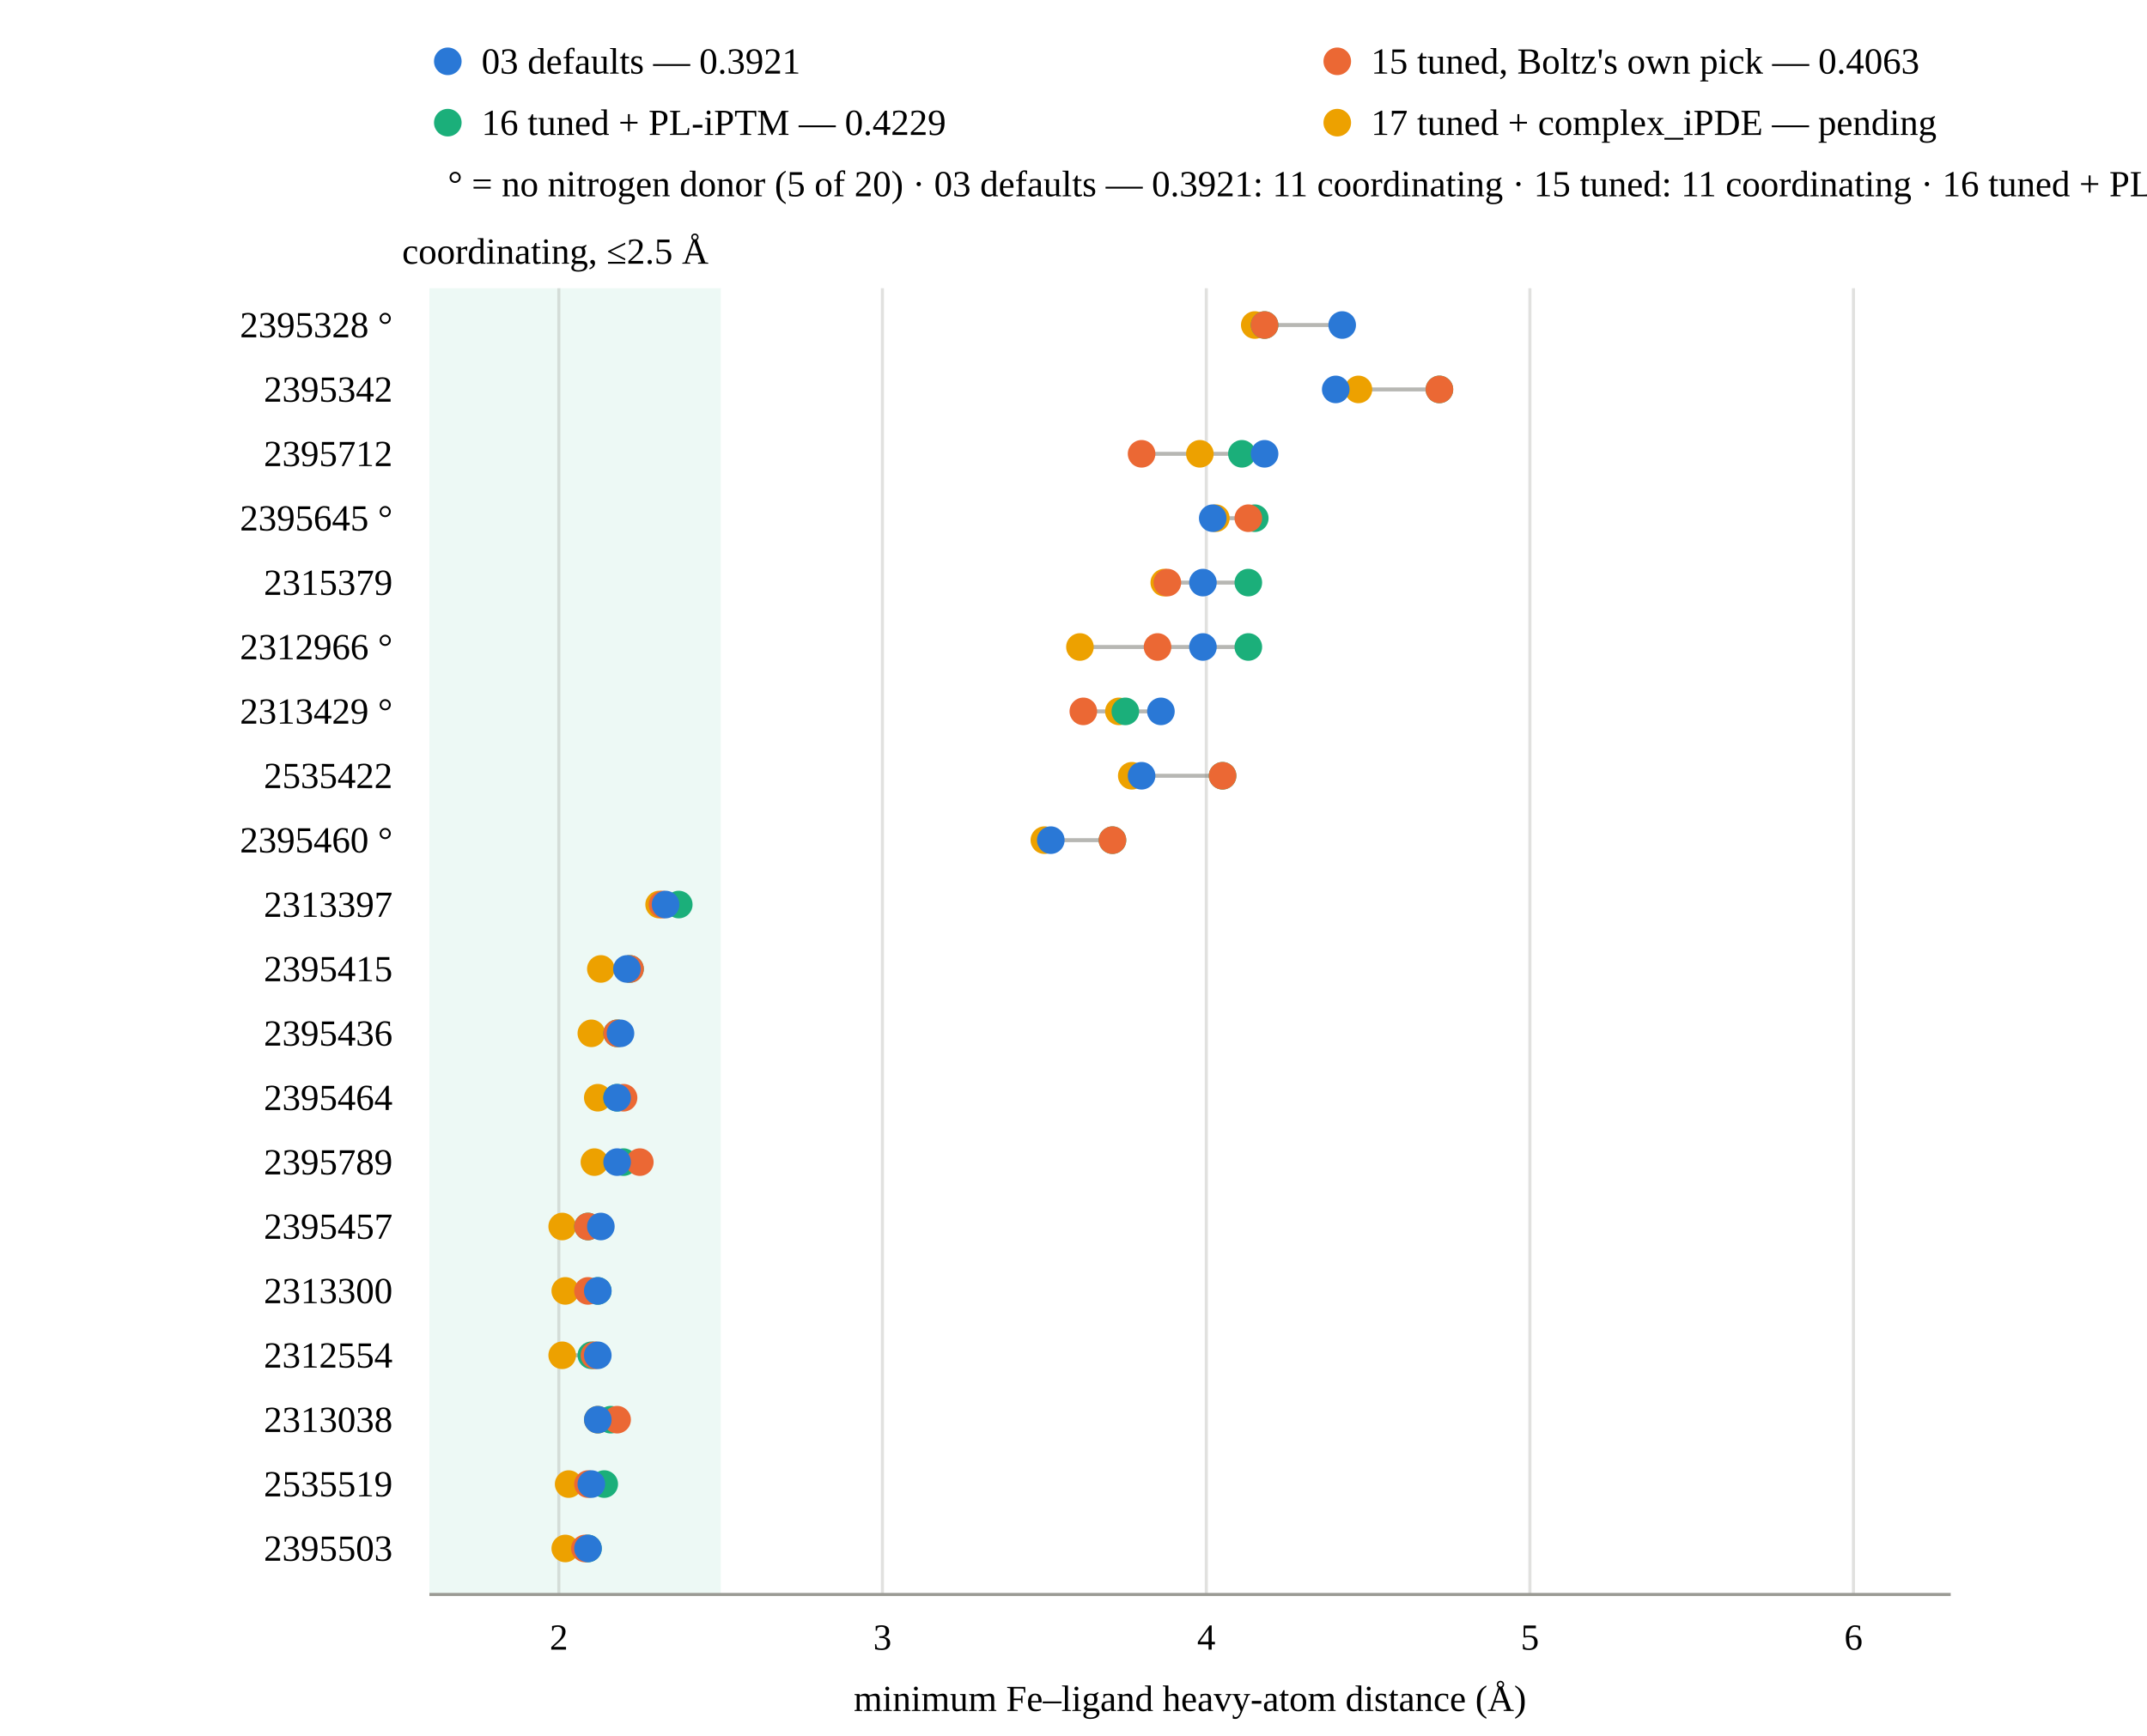
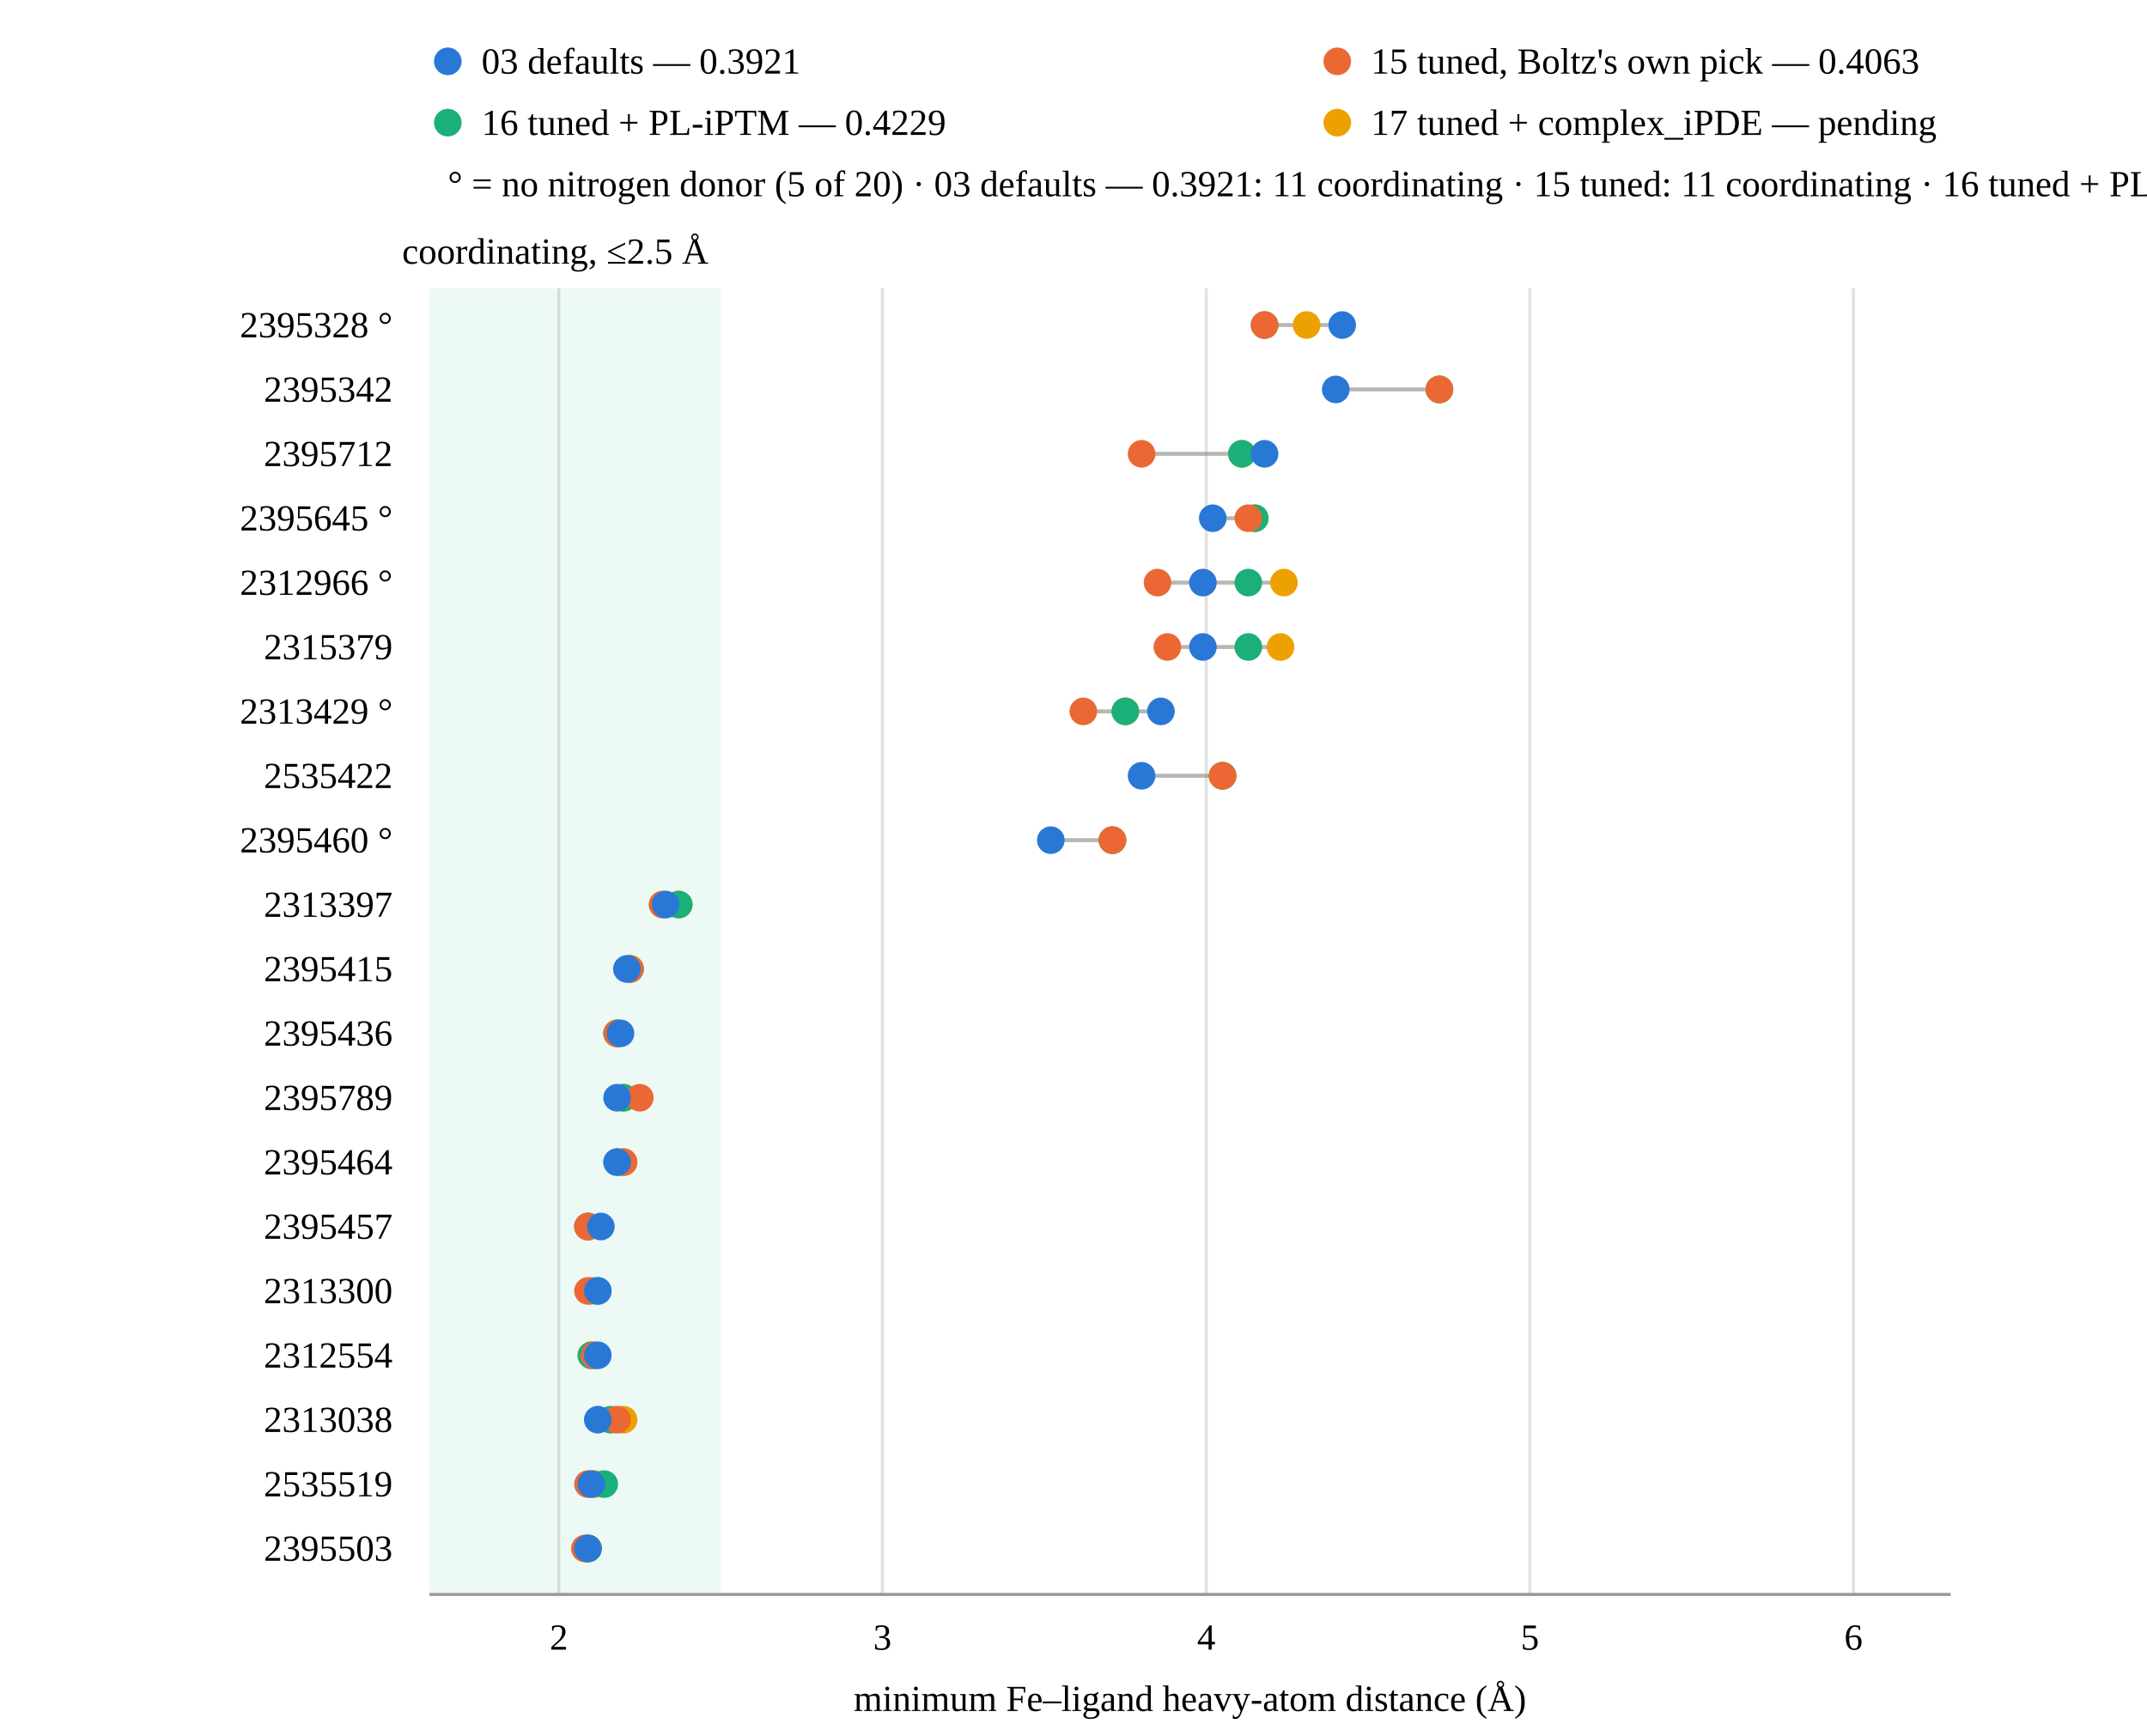
<svg xmlns="http://www.w3.org/2000/svg" viewBox="0 0 700 566" role="img">
  <rect x="140.0" y="94" width="95.0" height="426" fill="#1baf7a" opacity="0.08" />
  <text x="231.0" y="86" text-anchor="end" class="ts">coordinating, ≤2.5 Å</text>
  <line x1="182.2" y1="94" x2="182.2" y2="520" stroke="#9a9a94" stroke-opacity="0.3" />
  <text x="182.2" y="538" text-anchor="middle" class="ts">2</text>
  <line x1="287.7" y1="94" x2="287.7" y2="520" stroke="#9a9a94" stroke-opacity="0.3" />
  <text x="287.7" y="538" text-anchor="middle" class="ts">3</text>
  <line x1="393.3" y1="94" x2="393.3" y2="520" stroke="#9a9a94" stroke-opacity="0.3" />
  <text x="393.3" y="538" text-anchor="middle" class="ts">4</text>
  <line x1="498.8" y1="94" x2="498.8" y2="520" stroke="#9a9a94" stroke-opacity="0.3" />
  <text x="498.8" y="538" text-anchor="middle" class="ts">5</text>
  <line x1="604.3" y1="94" x2="604.3" y2="520" stroke="#9a9a94" stroke-opacity="0.3" />
  <text x="604.3" y="538" text-anchor="middle" class="ts">6</text>
  <text x="128" y="110" text-anchor="end" class="ts">2395328 °</text>
-   <line x1="409.1" y1="106" x2="437.6" y2="106" stroke="#888780" stroke-width="1.3" stroke-opacity="0.6" />
-   <circle cx="409.1" cy="106" r="4.5" fill="#eda100" />
+   <line x1="412.3" y1="106" x2="437.6" y2="106" stroke="#888780" stroke-width="1.3" stroke-opacity="0.6" />
+   <circle cx="426.0" cy="106" r="4.5" fill="#eda100" />
  <circle cx="412.3" cy="106" r="4.5" fill="#1baf7a" />
  <circle cx="412.3" cy="106" r="4.5" fill="#eb6834" />
  <circle cx="437.6" cy="106" r="4.5" fill="#2a78d6" />
  <text x="128" y="131" text-anchor="end" class="ts">2395342</text>
  <line x1="435.5" y1="127" x2="469.3" y2="127" stroke="#888780" stroke-width="1.3" stroke-opacity="0.6" />
-   <circle cx="442.9" cy="127" r="4.5" fill="#eda100" />
+   <circle cx="469.3" cy="127" r="4.5" fill="#eda100" />
  <circle cx="469.3" cy="127" r="4.5" fill="#1baf7a" />
  <circle cx="469.3" cy="127" r="4.5" fill="#eb6834" />
  <circle cx="435.5" cy="127" r="4.5" fill="#2a78d6" />
  <text x="128" y="152" text-anchor="end" class="ts">2395712</text>
  <line x1="372.2" y1="148" x2="412.3" y2="148" stroke="#888780" stroke-width="1.3" stroke-opacity="0.6" />
-   <circle cx="391.2" cy="148" r="4.5" fill="#eda100" />
+   <circle cx="404.9" cy="148" r="4.5" fill="#eda100" />
  <circle cx="404.9" cy="148" r="4.5" fill="#1baf7a" />
  <circle cx="372.2" cy="148" r="4.5" fill="#eb6834" />
  <circle cx="412.3" cy="148" r="4.5" fill="#2a78d6" />
  <text x="128" y="173" text-anchor="end" class="ts">2395645 °</text>
  <line x1="395.4" y1="169" x2="409.1" y2="169" stroke="#888780" stroke-width="1.3" stroke-opacity="0.6" />
-   <circle cx="396.4" cy="169" r="4.5" fill="#eda100" />
+   <circle cx="409.1" cy="169" r="4.5" fill="#eda100" />
  <circle cx="409.1" cy="169" r="4.5" fill="#1baf7a" />
  <circle cx="407.0" cy="169" r="4.5" fill="#eb6834" />
  <circle cx="395.4" cy="169" r="4.5" fill="#2a78d6" />
-   <text x="128" y="194" text-anchor="end" class="ts">2315379</text>
-   <line x1="379.6" y1="190" x2="407.0" y2="190" stroke="#888780" stroke-width="1.3" stroke-opacity="0.6" />
-   <circle cx="379.6" cy="190" r="4.5" fill="#eda100" />
+   <text x="128" y="194" text-anchor="end" class="ts">2312966 °</text>
+   <line x1="377.4" y1="190" x2="418.6" y2="190" stroke="#888780" stroke-width="1.3" stroke-opacity="0.6" />
+   <circle cx="418.6" cy="190" r="4.5" fill="#eda100" />
  <circle cx="407.0" cy="190" r="4.5" fill="#1baf7a" />
-   <circle cx="380.6" cy="190" r="4.5" fill="#eb6834" />
+   <circle cx="377.4" cy="190" r="4.5" fill="#eb6834" />
  <circle cx="392.2" cy="190" r="4.5" fill="#2a78d6" />
-   <text x="128" y="215" text-anchor="end" class="ts">2312966 °</text>
-   <line x1="352.1" y1="211" x2="407.0" y2="211" stroke="#888780" stroke-width="1.3" stroke-opacity="0.6" />
-   <circle cx="352.1" cy="211" r="4.5" fill="#eda100" />
+   <text x="128" y="215" text-anchor="end" class="ts">2315379</text>
+   <line x1="380.6" y1="211" x2="417.5" y2="211" stroke="#888780" stroke-width="1.3" stroke-opacity="0.6" />
+   <circle cx="417.5" cy="211" r="4.5" fill="#eda100" />
  <circle cx="407.0" cy="211" r="4.5" fill="#1baf7a" />
-   <circle cx="377.4" cy="211" r="4.5" fill="#eb6834" />
+   <circle cx="380.6" cy="211" r="4.5" fill="#eb6834" />
  <circle cx="392.2" cy="211" r="4.5" fill="#2a78d6" />
  <text x="128" y="236" text-anchor="end" class="ts">2313429 °</text>
  <line x1="353.2" y1="232" x2="378.5" y2="232" stroke="#888780" stroke-width="1.3" stroke-opacity="0.6" />
-   <circle cx="364.8" cy="232" r="4.5" fill="#eda100" />
+   <circle cx="366.9" cy="232" r="4.5" fill="#eda100" />
  <circle cx="366.9" cy="232" r="4.5" fill="#1baf7a" />
  <circle cx="353.2" cy="232" r="4.5" fill="#eb6834" />
  <circle cx="378.5" cy="232" r="4.5" fill="#2a78d6" />
  <text x="128" y="257" text-anchor="end" class="ts">2535422</text>
-   <line x1="369.0" y1="253" x2="398.6" y2="253" stroke="#888780" stroke-width="1.3" stroke-opacity="0.6" />
-   <circle cx="369.0" cy="253" r="4.5" fill="#eda100" />
+   <line x1="372.2" y1="253" x2="398.6" y2="253" stroke="#888780" stroke-width="1.3" stroke-opacity="0.6" />
+   <circle cx="398.6" cy="253" r="4.5" fill="#eda100" />
  <circle cx="398.6" cy="253" r="4.5" fill="#1baf7a" />
  <circle cx="398.6" cy="253" r="4.5" fill="#eb6834" />
  <circle cx="372.2" cy="253" r="4.5" fill="#2a78d6" />
  <text x="128" y="278" text-anchor="end" class="ts">2395460 °</text>
-   <line x1="340.5" y1="274" x2="362.7" y2="274" stroke="#888780" stroke-width="1.3" stroke-opacity="0.6" />
-   <circle cx="340.5" cy="274" r="4.5" fill="#eda100" />
+   <line x1="342.6" y1="274" x2="362.7" y2="274" stroke="#888780" stroke-width="1.3" stroke-opacity="0.6" />
+   <circle cx="362.7" cy="274" r="4.5" fill="#eda100" />
  <circle cx="362.7" cy="274" r="4.5" fill="#1baf7a" />
  <circle cx="362.7" cy="274" r="4.5" fill="#eb6834" />
  <circle cx="342.6" cy="274" r="4.5" fill="#2a78d6" />
  <text x="128" y="299" text-anchor="end" class="ts">2313397</text>
-   <line x1="214.9" y1="295" x2="221.3" y2="295" stroke="#888780" stroke-width="1.3" stroke-opacity="0.6" />
-   <circle cx="214.9" cy="295" r="4.5" fill="#eda100" />
+   <line x1="216.0" y1="295" x2="221.3" y2="295" stroke="#888780" stroke-width="1.3" stroke-opacity="0.6" />
+   <circle cx="221.3" cy="295" r="4.5" fill="#eda100" />
  <circle cx="221.3" cy="295" r="4.5" fill="#1baf7a" />
  <circle cx="216.0" cy="295" r="4.5" fill="#eb6834" />
  <circle cx="217.0" cy="295" r="4.5" fill="#2a78d6" />
  <text x="128" y="320" text-anchor="end" class="ts">2395415</text>
-   <line x1="195.9" y1="316" x2="205.4" y2="316" stroke="#888780" stroke-width="1.3" stroke-opacity="0.6" />
-   <circle cx="195.9" cy="316" r="4.5" fill="#eda100" />
+   <circle cx="205.4" cy="316" r="4.5" fill="#eda100" />
  <circle cx="205.4" cy="316" r="4.5" fill="#1baf7a" />
  <circle cx="205.4" cy="316" r="4.5" fill="#eb6834" />
  <circle cx="204.4" cy="316" r="4.5" fill="#2a78d6" />
  <text x="128" y="341" text-anchor="end" class="ts">2395436</text>
-   <line x1="192.8" y1="337" x2="202.3" y2="337" stroke="#888780" stroke-width="1.3" stroke-opacity="0.6" />
-   <circle cx="192.8" cy="337" r="4.5" fill="#eda100" />
+   <circle cx="201.2" cy="337" r="4.5" fill="#eda100" />
  <circle cx="201.2" cy="337" r="4.5" fill="#1baf7a" />
  <circle cx="201.2" cy="337" r="4.5" fill="#eb6834" />
  <circle cx="202.3" cy="337" r="4.5" fill="#2a78d6" />
-   <text x="128" y="362" text-anchor="end" class="ts">2395464</text>
-   <line x1="194.9" y1="358" x2="203.3" y2="358" stroke="#888780" stroke-width="1.3" stroke-opacity="0.6" />
-   <circle cx="194.9" cy="358" r="4.5" fill="#eda100" />
-   <circle cx="201.2" cy="358" r="4.5" fill="#1baf7a" />
-   <circle cx="203.3" cy="358" r="4.5" fill="#eb6834" />
+   <text x="128" y="362" text-anchor="end" class="ts">2395789</text>
+   <line x1="201.2" y1="358" x2="208.6" y2="358" stroke="#888780" stroke-width="1.3" stroke-opacity="0.6" />
+   <circle cx="203.3" cy="358" r="4.5" fill="#eda100" />
+   <circle cx="203.3" cy="358" r="4.5" fill="#1baf7a" />
+   <circle cx="208.6" cy="358" r="4.5" fill="#eb6834" />
  <circle cx="201.2" cy="358" r="4.5" fill="#2a78d6" />
-   <text x="128" y="383" text-anchor="end" class="ts">2395789</text>
-   <line x1="193.8" y1="379" x2="208.6" y2="379" stroke="#888780" stroke-width="1.3" stroke-opacity="0.6" />
-   <circle cx="193.8" cy="379" r="4.5" fill="#eda100" />
-   <circle cx="203.3" cy="379" r="4.5" fill="#1baf7a" />
-   <circle cx="208.6" cy="379" r="4.5" fill="#eb6834" />
+   <text x="128" y="383" text-anchor="end" class="ts">2395464</text>
+   <line x1="201.2" y1="379" x2="203.3" y2="379" stroke="#888780" stroke-width="1.3" stroke-opacity="0.6" />
+   <circle cx="203.3" cy="379" r="4.5" fill="#eda100" />
+   <circle cx="201.2" cy="379" r="4.5" fill="#1baf7a" />
+   <circle cx="203.3" cy="379" r="4.5" fill="#eb6834" />
  <circle cx="201.2" cy="379" r="4.5" fill="#2a78d6" />
  <text x="128" y="404" text-anchor="end" class="ts">2395457</text>
-   <line x1="183.3" y1="400" x2="195.9" y2="400" stroke="#888780" stroke-width="1.3" stroke-opacity="0.6" />
-   <circle cx="183.3" cy="400" r="4.5" fill="#eda100" />
+   <line x1="191.7" y1="400" x2="195.9" y2="400" stroke="#888780" stroke-width="1.3" stroke-opacity="0.6" />
+   <circle cx="191.7" cy="400" r="4.5" fill="#eda100" />
  <circle cx="191.7" cy="400" r="4.5" fill="#1baf7a" />
  <circle cx="191.7" cy="400" r="4.5" fill="#eb6834" />
  <circle cx="195.9" cy="400" r="4.5" fill="#2a78d6" />
  <text x="128" y="425" text-anchor="end" class="ts">2313300</text>
-   <line x1="184.3" y1="421" x2="194.9" y2="421" stroke="#888780" stroke-width="1.3" stroke-opacity="0.6" />
-   <circle cx="184.3" cy="421" r="4.5" fill="#eda100" />
+   <line x1="191.7" y1="421" x2="194.9" y2="421" stroke="#888780" stroke-width="1.3" stroke-opacity="0.6" />
+   <circle cx="192.8" cy="421" r="4.5" fill="#eda100" />
  <circle cx="194.9" cy="421" r="4.5" fill="#1baf7a" />
  <circle cx="191.7" cy="421" r="4.5" fill="#eb6834" />
  <circle cx="194.9" cy="421" r="4.5" fill="#2a78d6" />
  <text x="128" y="446" text-anchor="end" class="ts">2312554</text>
-   <line x1="183.3" y1="442" x2="194.9" y2="442" stroke="#888780" stroke-width="1.3" stroke-opacity="0.6" />
-   <circle cx="183.3" cy="442" r="4.5" fill="#eda100" />
+   <line x1="192.8" y1="442" x2="194.9" y2="442" stroke="#888780" stroke-width="1.3" stroke-opacity="0.6" />
+   <circle cx="192.8" cy="442" r="4.5" fill="#eda100" />
  <circle cx="192.8" cy="442" r="4.5" fill="#1baf7a" />
  <circle cx="193.8" cy="442" r="4.5" fill="#eb6834" />
  <circle cx="194.9" cy="442" r="4.5" fill="#2a78d6" />
  <text x="128" y="467" text-anchor="end" class="ts">2313038</text>
-   <line x1="194.9" y1="463" x2="201.2" y2="463" stroke="#888780" stroke-width="1.3" stroke-opacity="0.6" />
-   <circle cx="194.9" cy="463" r="4.5" fill="#eda100" />
+   <line x1="194.9" y1="463" x2="203.3" y2="463" stroke="#888780" stroke-width="1.3" stroke-opacity="0.6" />
+   <circle cx="203.3" cy="463" r="4.5" fill="#eda100" />
  <circle cx="199.1" cy="463" r="4.5" fill="#1baf7a" />
  <circle cx="201.2" cy="463" r="4.5" fill="#eb6834" />
  <circle cx="194.9" cy="463" r="4.5" fill="#2a78d6" />
  <text x="128" y="488" text-anchor="end" class="ts">2535519</text>
-   <line x1="185.4" y1="484" x2="197.0" y2="484" stroke="#888780" stroke-width="1.3" stroke-opacity="0.6" />
-   <circle cx="185.4" cy="484" r="4.5" fill="#eda100" />
+   <line x1="191.7" y1="484" x2="197.0" y2="484" stroke="#888780" stroke-width="1.3" stroke-opacity="0.6" />
+   <circle cx="193.8" cy="484" r="4.5" fill="#eda100" />
  <circle cx="197.0" cy="484" r="4.5" fill="#1baf7a" />
  <circle cx="191.7" cy="484" r="4.5" fill="#eb6834" />
  <circle cx="192.8" cy="484" r="4.5" fill="#2a78d6" />
  <text x="128" y="509" text-anchor="end" class="ts">2395503</text>
-   <line x1="184.3" y1="505" x2="191.7" y2="505" stroke="#888780" stroke-width="1.3" stroke-opacity="0.6" />
-   <circle cx="184.3" cy="505" r="4.5" fill="#eda100" />
+   <circle cx="191.7" cy="505" r="4.5" fill="#eda100" />
  <circle cx="191.7" cy="505" r="4.5" fill="#1baf7a" />
  <circle cx="190.7" cy="505" r="4.5" fill="#eb6834" />
  <circle cx="191.7" cy="505" r="4.5" fill="#2a78d6" />
  <line x1="140" y1="520" x2="636" y2="520" stroke="#9a9a94" />
  <text x="388" y="558" text-anchor="middle" class="ts">minimum Fe–ligand heavy-atom distance (Å)</text>
  <circle cx="146" cy="20" r="4.5" fill="#2a78d6" />
  <text x="157" y="24" class="ts">03 defaults — 0.3921</text>
  <circle cx="436" cy="20" r="4.5" fill="#eb6834" />
  <text x="447" y="24" class="ts">15 tuned, Boltz's own pick — 0.4063</text>
  <circle cx="146" cy="40" r="4.5" fill="#1baf7a" />
  <text x="157" y="44" class="ts">16 tuned + PL-iPTM — 0.4229</text>
  <circle cx="436" cy="40" r="4.5" fill="#eda100" />
  <text x="447" y="44" class="ts">17 tuned + complex_iPDE — pending</text>
  <text x="146" y="64" class="ts">° = no nitrogen donor (5 of 20) · 03 defaults — 0.3921: 11 coordinating · 15 tuned: 11 coordinating · 16 tuned + PL-iPTM — 0.4229: 11 coordinating · 17 tuned + complex_iPDE — pending: 11 coordinating</text>
</svg>
